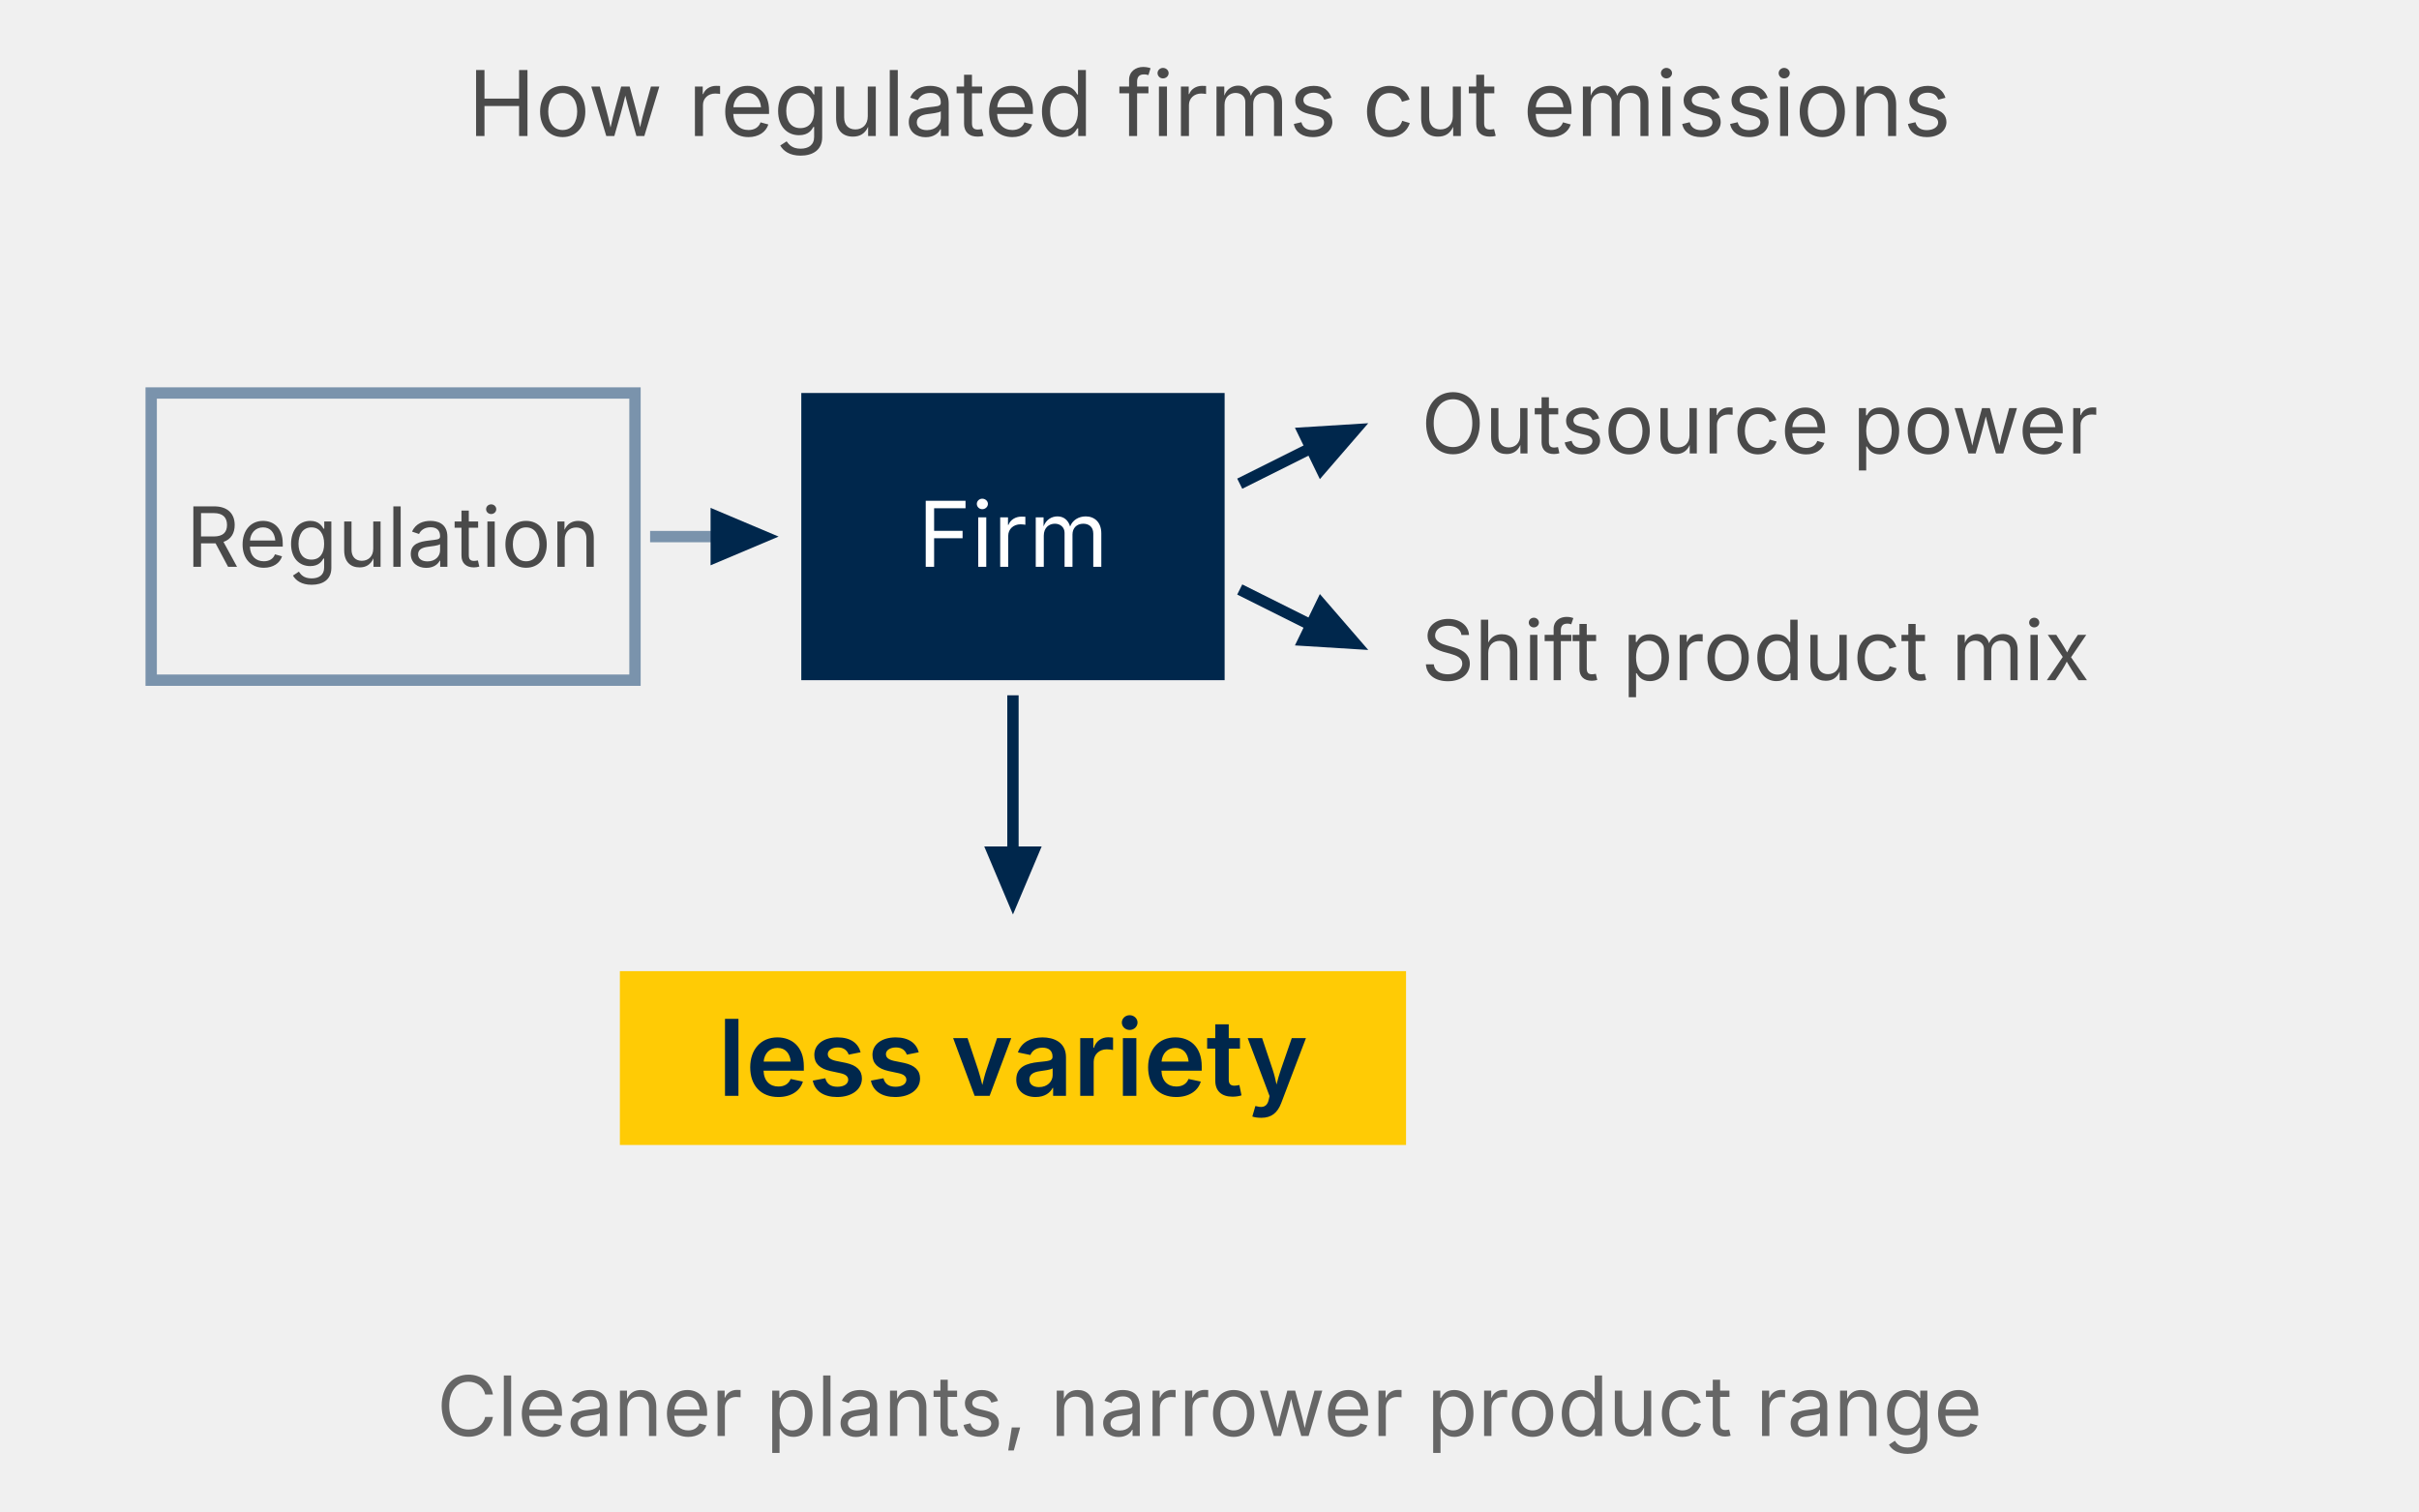
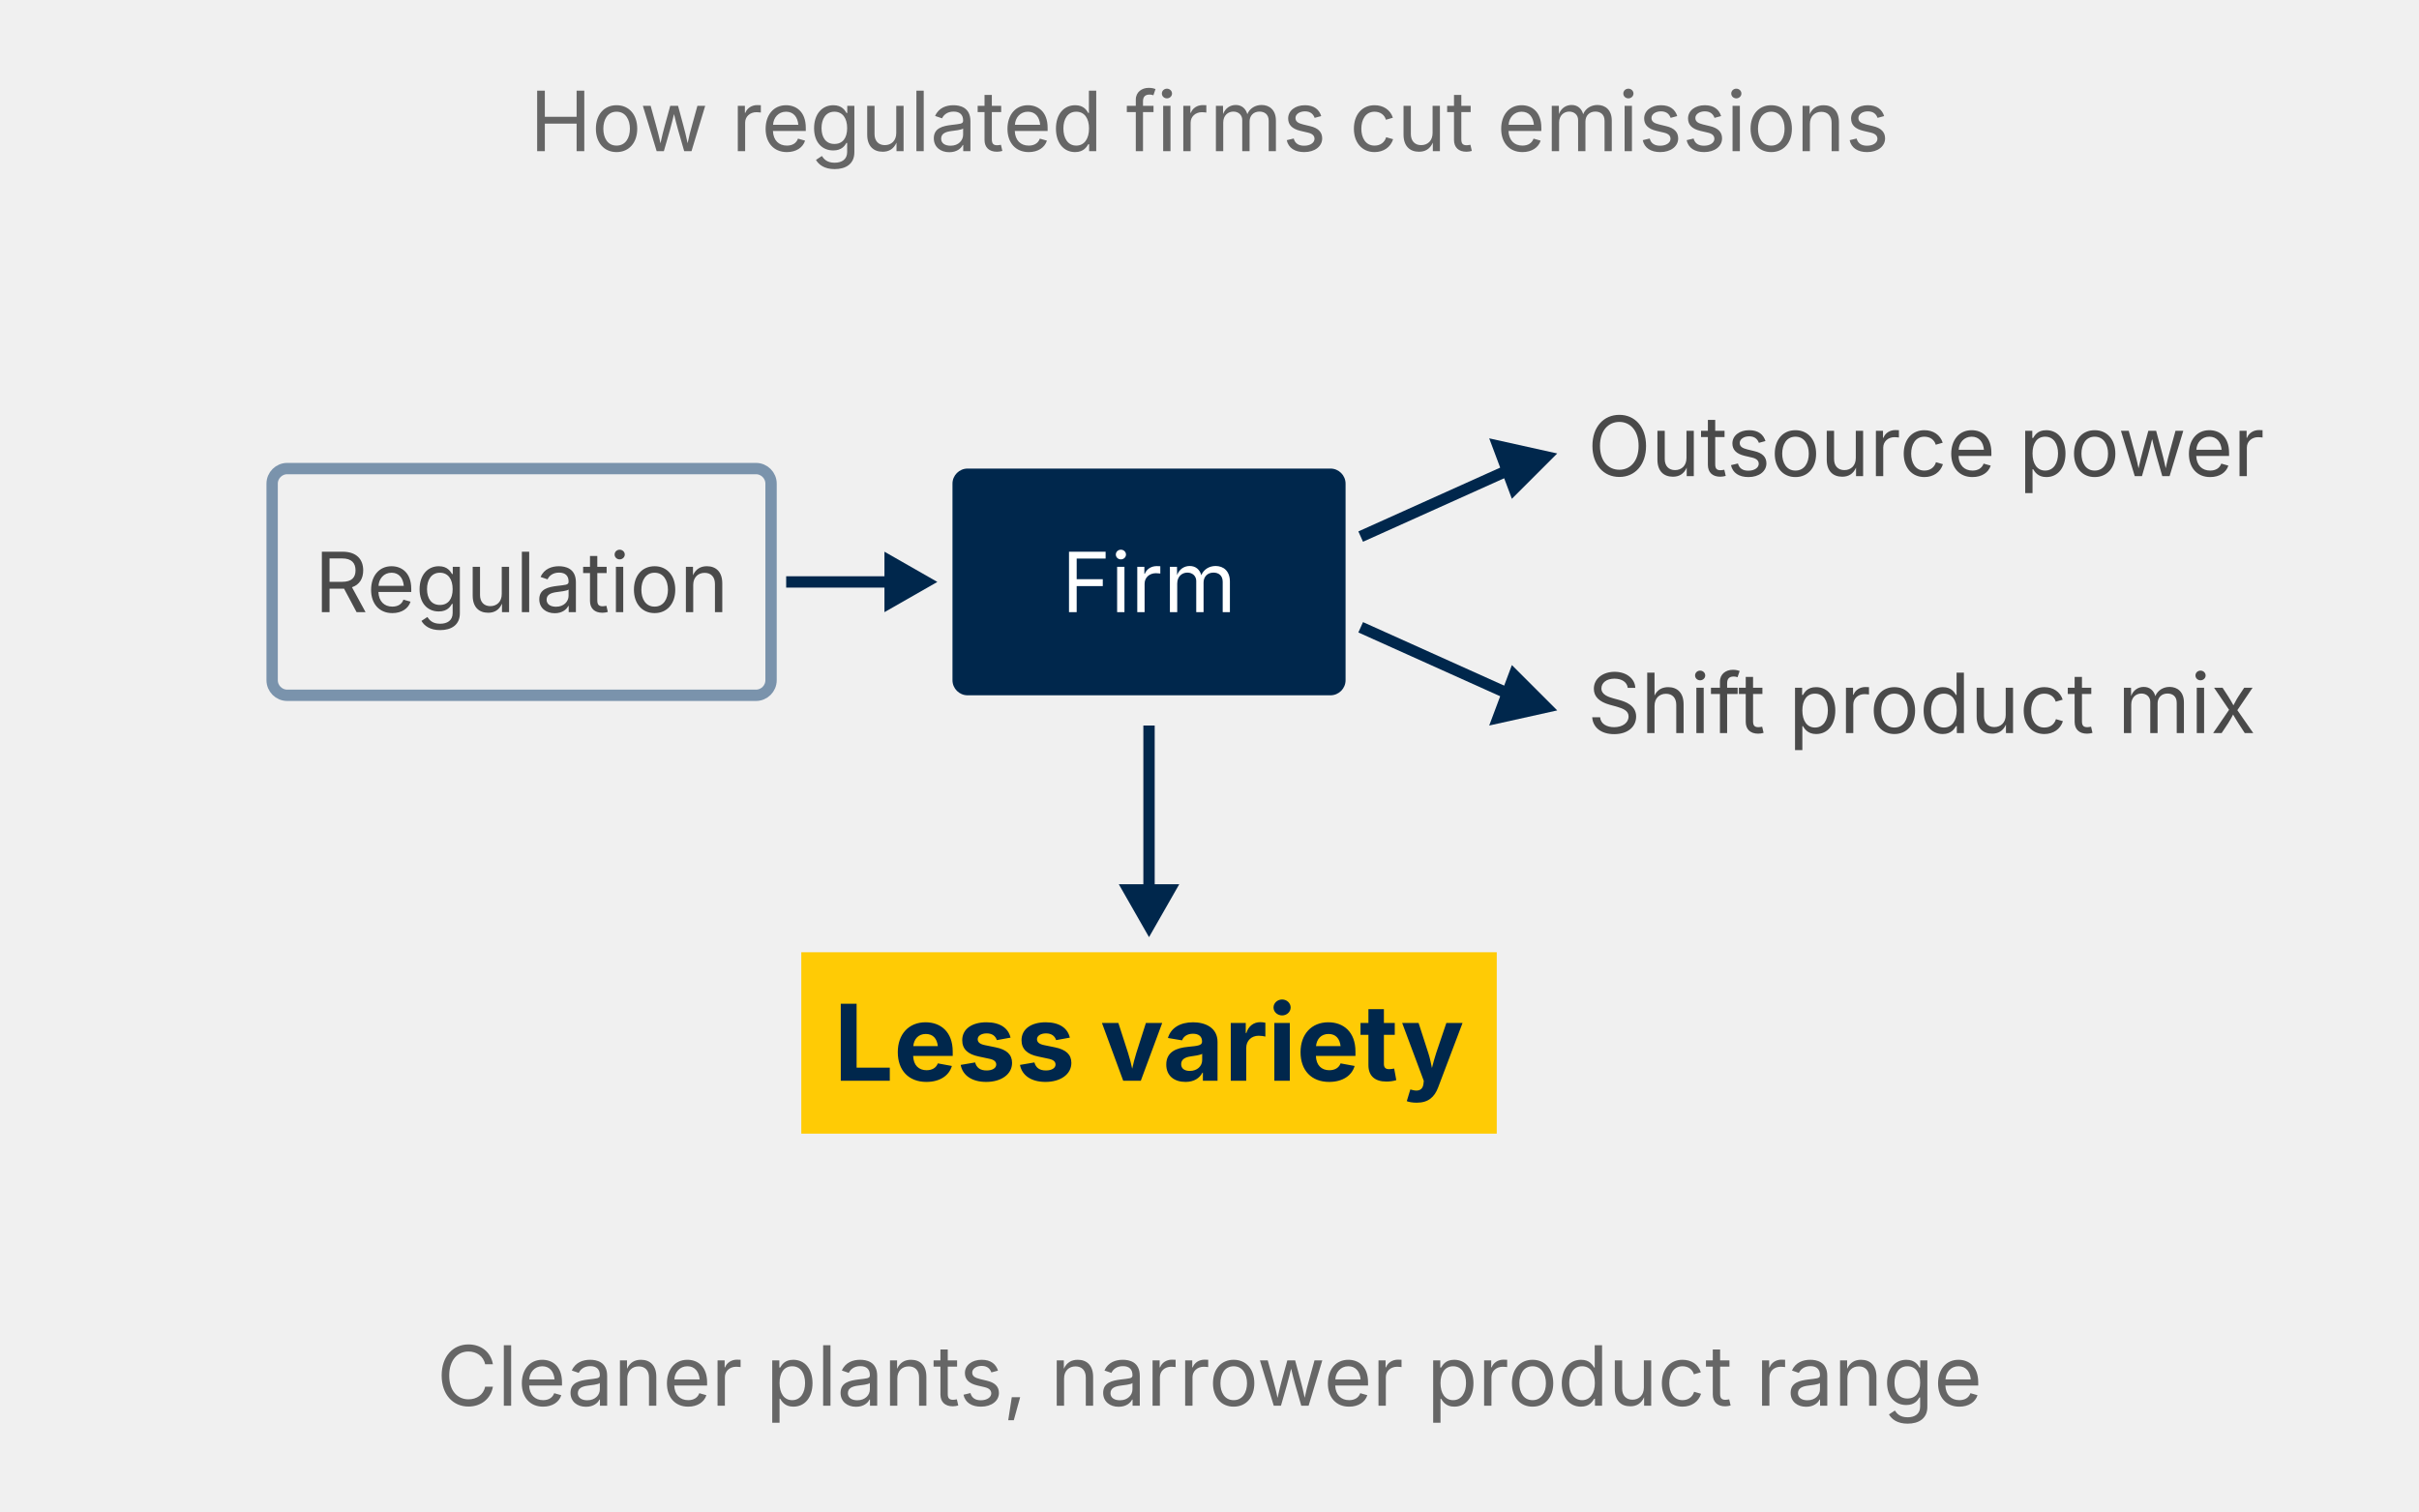
<svg xmlns="http://www.w3.org/2000/svg" viewBox="0 0 320 200" font-family="Inter, -apple-system, system-ui, sans-serif">
-   <text x="160" y="18" text-anchor="middle" font-size="12" fill="#4a4a4a">How regulated firms cut emissions</text>
-   <rect x="20" y="52" width="64" height="38" fill="none" stroke="#7A93AC" stroke-width="1.5" />
-   <text x="52" y="75" text-anchor="middle" font-size="11" fill="#4a4a4a">Regulation</text>
-   <line x1="86" y1="71" x2="98" y2="71" stroke="#7A93AC" stroke-width="1.5" />
-   <path d="M103.0 71.0 L94.0 74.8 L94.0 67.2 Z" fill="#00274C" />
-   <rect x="106" y="52" width="56" height="38" fill="#00274C" />
-   <text x="134" y="75" text-anchor="middle" font-size="12" fill="#ffffff">Firm</text>
-   <line x1="164" y1="64" x2="176" y2="58" stroke="#00274C" stroke-width="1.5" />
-   <path d="M181.0 56.0 L174.6 63.4 L171.3 56.6 Z" fill="#00274C" />
-   <text x="188" y="60" font-size="11" fill="#4a4a4a">Outsource power</text>
-   <line x1="164" y1="78" x2="176" y2="84" stroke="#00274C" stroke-width="1.5" />
-   <path d="M181.0 86.0 L171.3 85.4 L174.6 78.6 Z" fill="#00274C" />
-   <text x="188" y="90" font-size="11" fill="#4a4a4a">Shift product mix</text>
-   <line x1="134" y1="92" x2="134" y2="116" stroke="#00274C" stroke-width="1.5" />
-   <path d="M134.0 121.0 L130.2 112.0 L137.8 112.0 Z" fill="#00274C" />
-   <rect x="82" y="128.5" width="104" height="23" fill="#FFCB05" />
-   <text x="134" y="145" text-anchor="middle" font-size="14" font-weight="600" fill="#00274C">less variety</text>
-   <text x="160" y="190" text-anchor="middle" font-size="11" fill="#666666">Cleaner plants, narrower product range</text>
+   <text x="160.0" y="20" text-anchor="middle" font-size="11" fill="#666666">How regulated firms cut emissions</text>
+   <rect x="36" y="62" width="66" height="30" fill="none" stroke="#7A93AC" stroke-width="1.5" rx="2" />
+   <text x="69" y="81" text-anchor="middle" font-size="11" fill="#4a4a4a">Regulation</text>
+   <path d="M104 77 L118 77" stroke="#00274C" stroke-width="1.5" />
+   <path d="M117 73 L124 77 L117 81 Z" fill="#00274C" />
+   <rect x="126" y="62" width="52" height="30" fill="#00274C" rx="2" />
+   <text x="152" y="81" text-anchor="middle" font-size="11" fill="#ffffff">Firm</text>
+   <path d="M180 71 L200 62" stroke="#00274C" stroke-width="1.5" />
+   <path d="M197 58 L206 60 L200 66 Z" fill="#00274C" />
+   <path d="M180 83 L200 92" stroke="#00274C" stroke-width="1.5" />
+   <path d="M200 88 L206 94 L197 96 Z" fill="#00274C" />
+   <text x="210" y="63" font-size="11" fill="#4a4a4a">Outsource power</text>
+   <text x="210" y="97" font-size="11" fill="#4a4a4a">Shift product mix</text>
+   <path d="M152 96 L152 118" stroke="#00274C" stroke-width="1.5" />
+   <path d="M148 117 L152 124 L156 117 Z" fill="#00274C" />
+   <rect x="106" y="126" width="92" height="24" fill="#FFCB05" />
+   <text x="152" y="143" text-anchor="middle" font-size="14" font-weight="700" fill="#00274C">Less variety</text>
+   <text x="160.0" y="186" text-anchor="middle" font-size="11" fill="#666666">Cleaner plants, narrower product range</text>
</svg>
